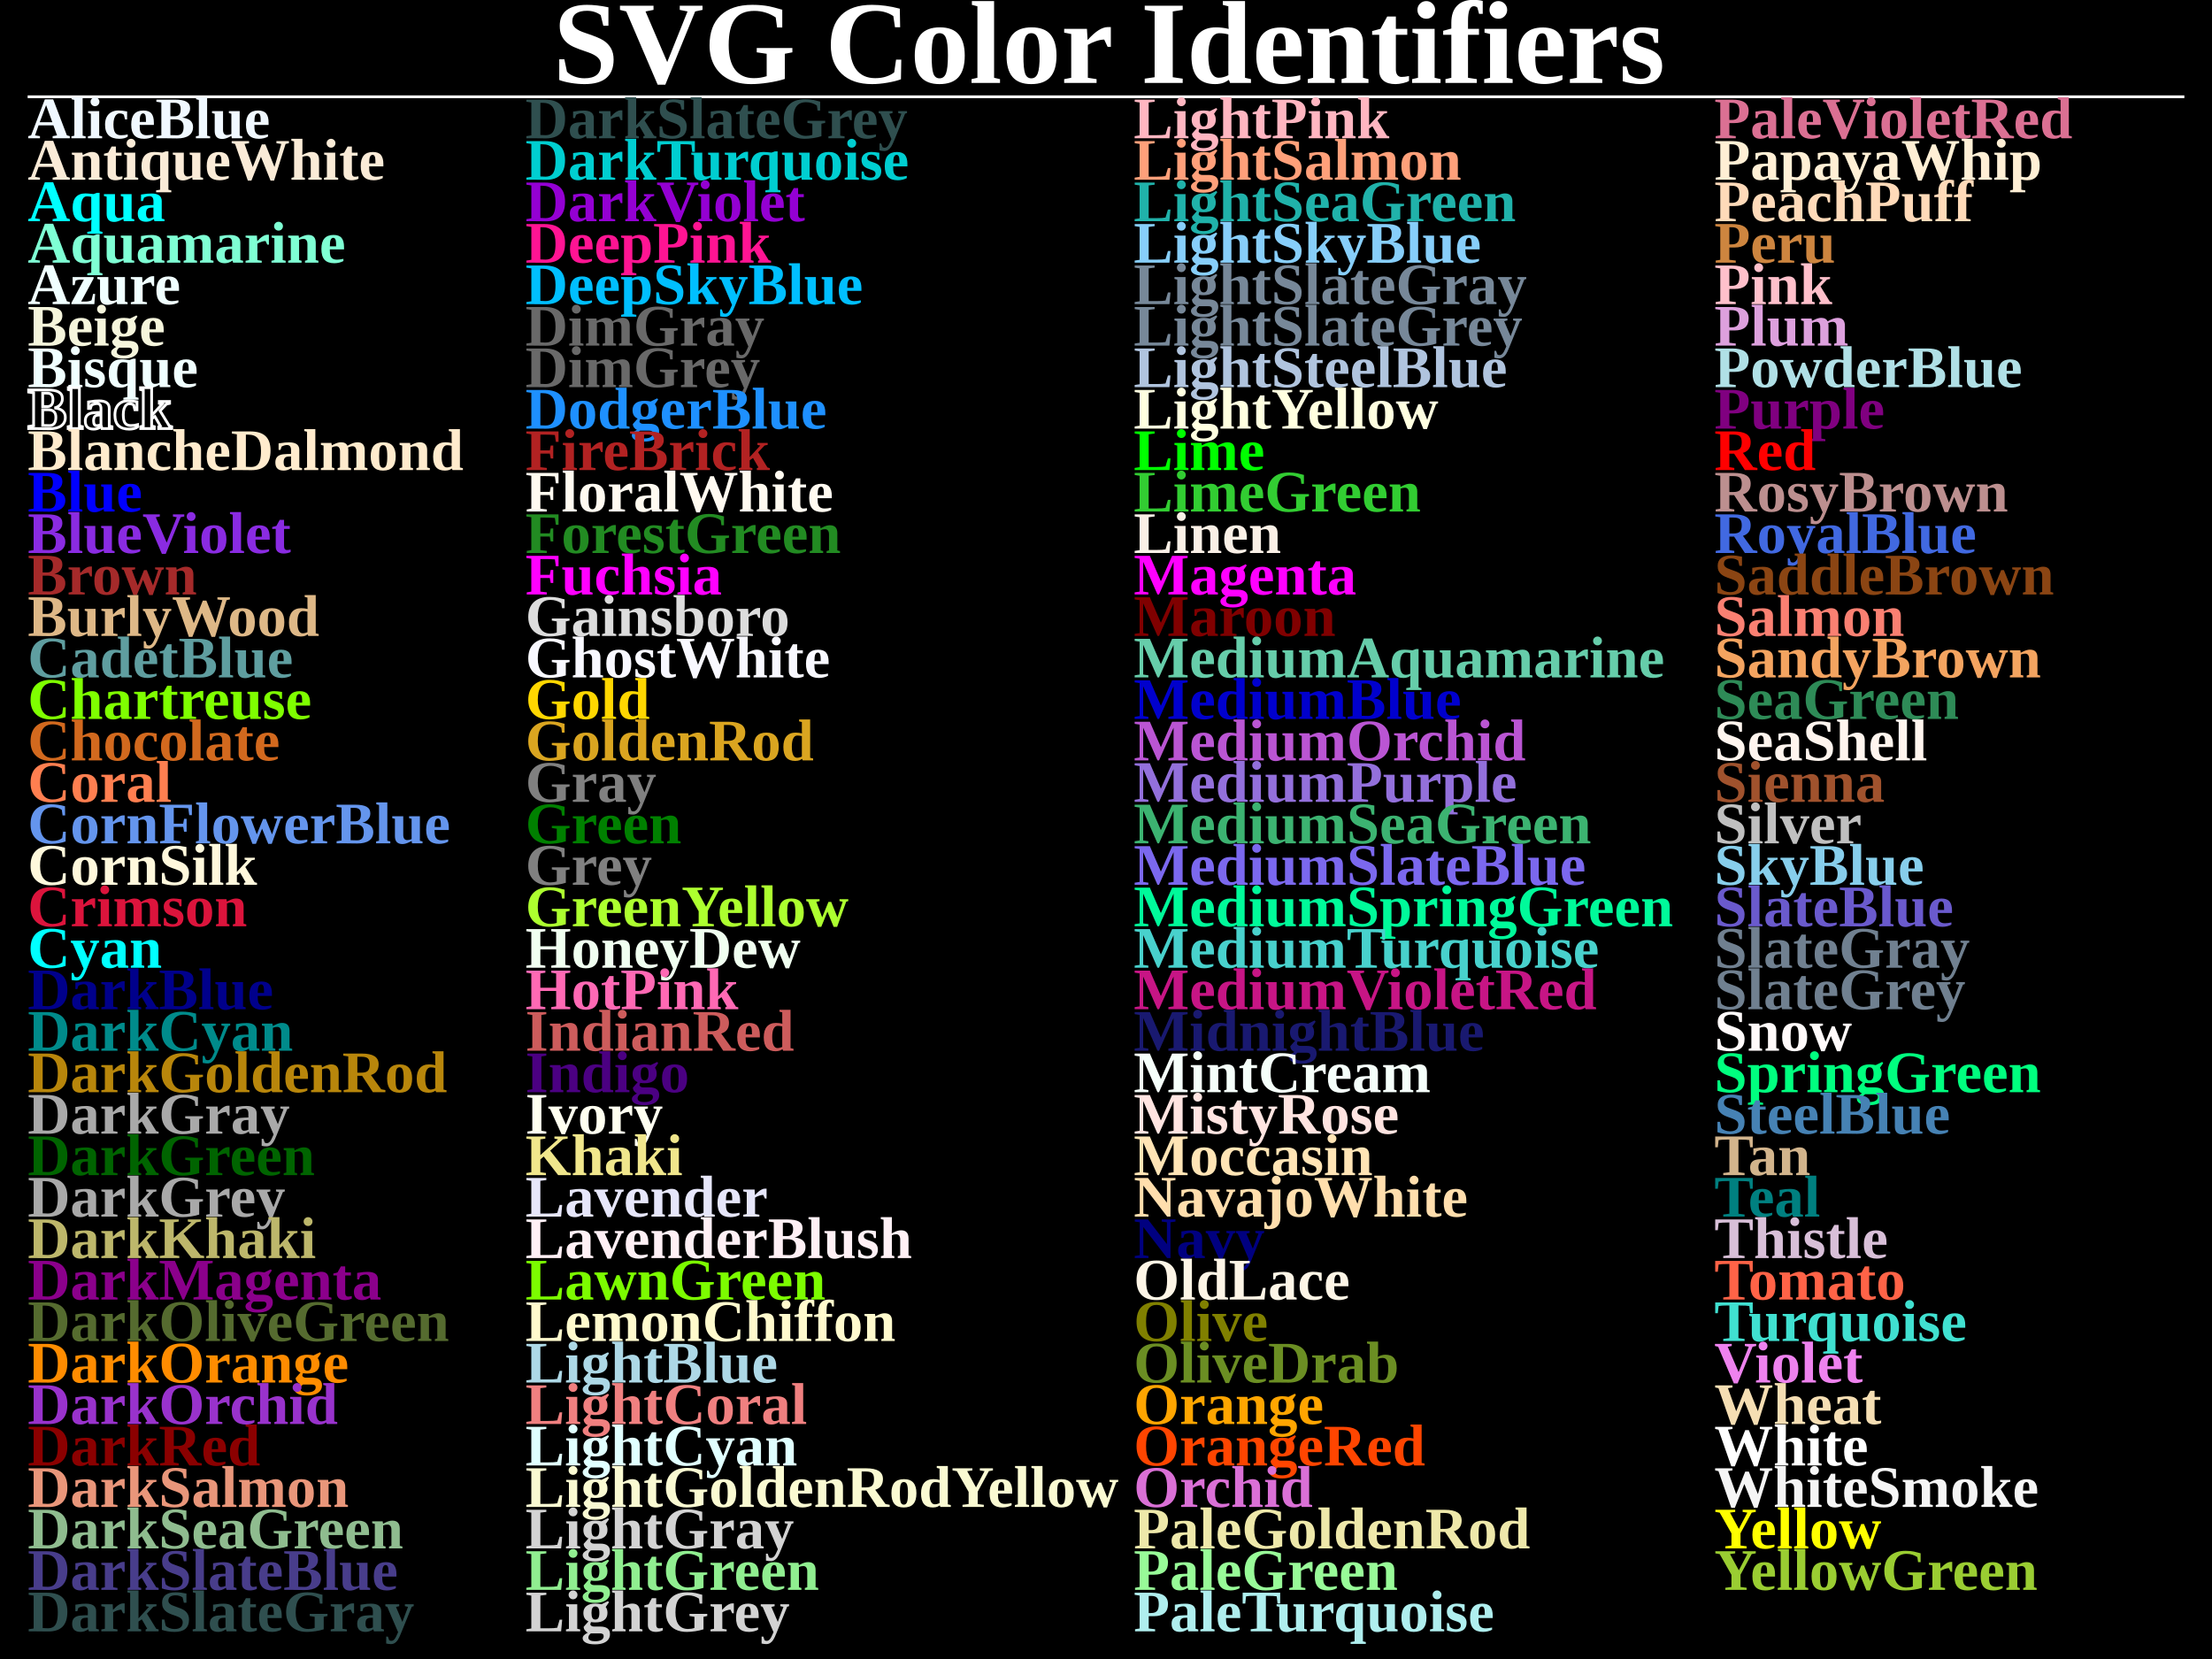
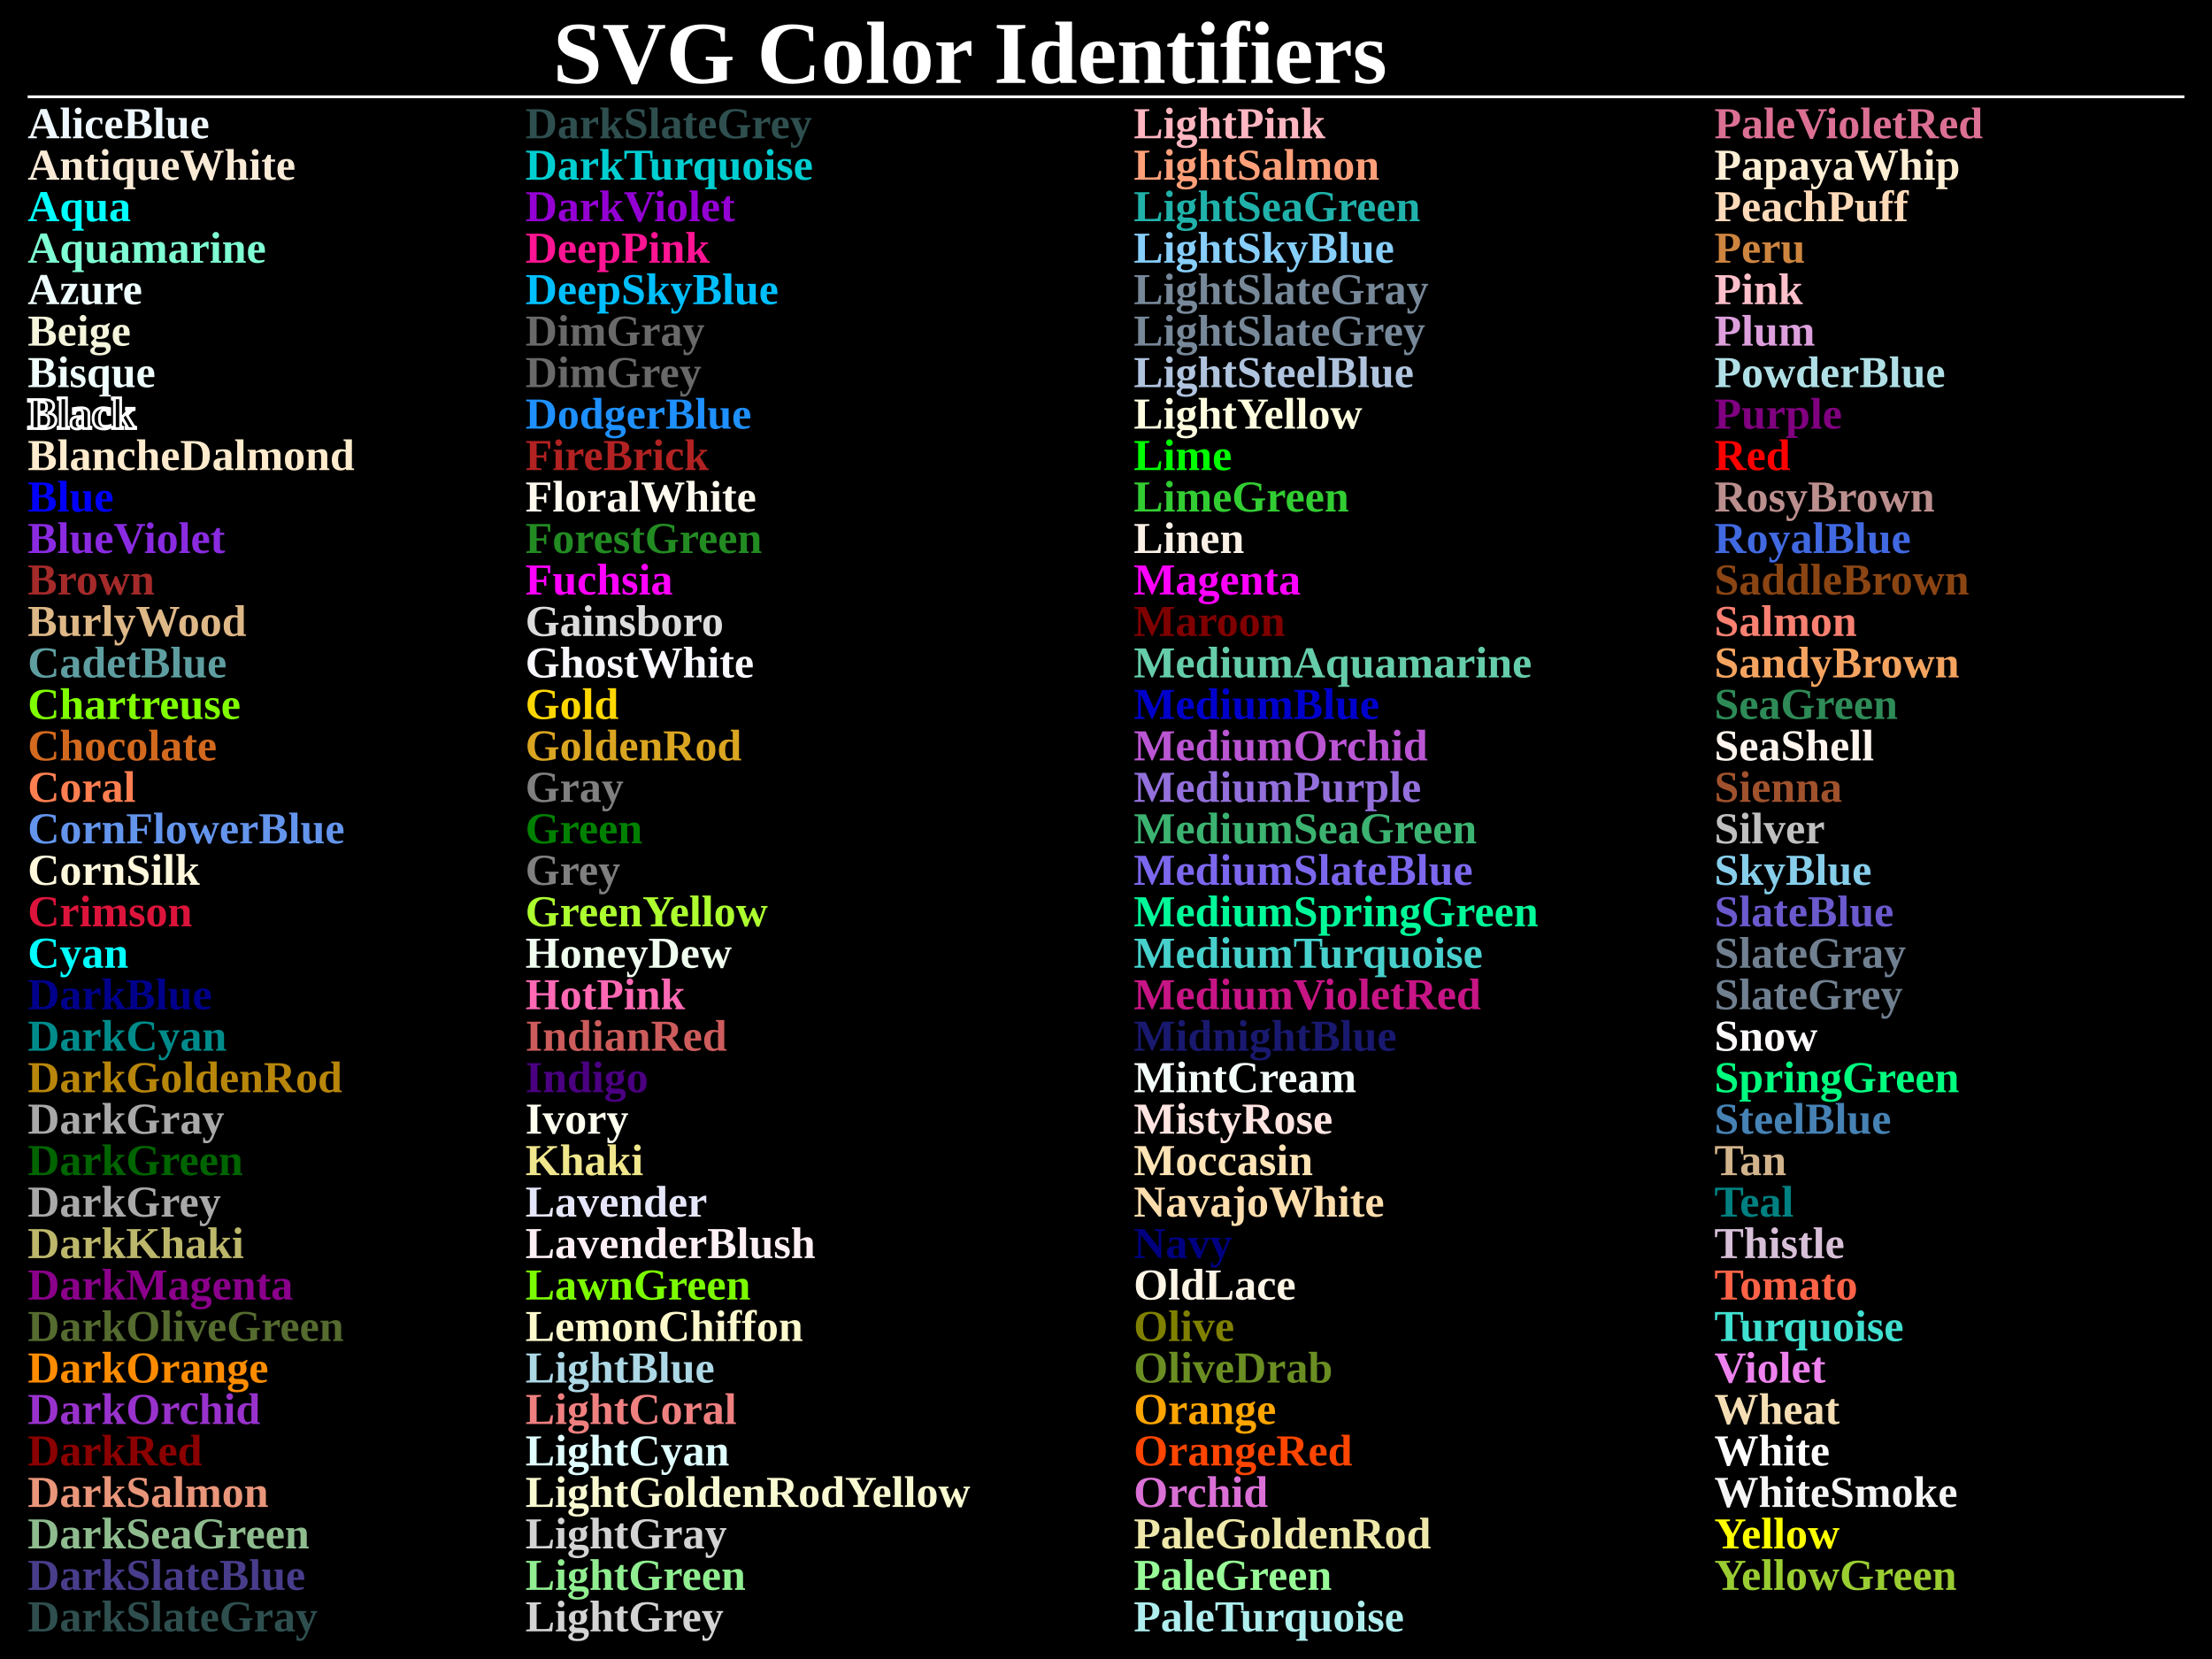
<svg width="800" height="600">
  <style type="text/css">
    text {
-       font-size:   16pt;
+       font-size:   16;
      font-weight: bold
    }
  
  </style>
  <rect width="100%" height="100%" style="fill: black" />
-   <text x="200" y="30" style="font-size: 32pt; fill:white">SVG Color Identifiers</text>
+   <text x="200" y="30" style="font-size: 32; fill:white">SVG Color Identifiers</text>
  <line x1="10" y1="35" x2="790" y2="35" style="stroke: white" />
  <text x="10" y="50" style="fill: AliceBlue">AliceBlue</text>
  <text x="10" y="65" style="fill: AntiqueWhite">AntiqueWhite</text>
  <text x="10" y="80" style="fill: Aqua">Aqua</text>
  <text x="10" y="95" style="fill: Aquamarine">Aquamarine</text>
  <text x="10" y="110" style="fill: Azure">Azure</text>
  <text x="10" y="125" style="fill: Beige">Beige</text>
  <text x="10" y="140" style="fill: Azure">Bisque</text>
  <text x="10" y="155" style="fill: Black; stroke:White">Black</text>
  <text x="10" y="170" style="fill: BlancheDalmond">BlancheDalmond</text>
  <text x="10" y="185" style="fill: Blue">Blue</text>
  <text x="10" y="200" style="fill: BlueViolet">BlueViolet</text>
  <text x="10" y="215" style="fill: Brown">Brown</text>
  <text x="10" y="230" style="fill: BurlyWood">BurlyWood</text>
  <text x="10" y="245" style="fill: CadetBlue">CadetBlue</text>
  <text x="10" y="260" style="fill: Chartreuse">Chartreuse</text>
  <text x="10" y="275" style="fill: Chocolate">Chocolate</text>
  <text x="10" y="290" style="fill: Coral">Coral</text>
  <text x="10" y="305" style="fill: CornFlowerBlue">CornFlowerBlue</text>
  <text x="10" y="320" style="fill: CornSilk">CornSilk</text>
  <text x="10" y="335" style="fill: Crimson">Crimson</text>
  <text x="10" y="350" style="fill: Cyan">Cyan</text>
  <text x="10" y="365" style="fill: DarkBlue">DarkBlue</text>
  <text x="10" y="380" style="fill: DarkCyan">DarkCyan</text>
  <text x="10" y="395" style="fill: DarkGoldenRod">DarkGoldenRod</text>
  <text x="10" y="410" style="fill: DarkGray">DarkGray</text>
  <text x="10" y="425" style="fill: DarkGreen">DarkGreen</text>
  <text x="10" y="440" style="fill: DarkGrey">DarkGrey</text>
  <text x="10" y="455" style="fill: DarkKhaki">DarkKhaki</text>
  <text x="10" y="470" style="fill: DarkMagenta">DarkMagenta</text>
  <text x="10" y="485" style="fill: DarkOliveGreen">DarkOliveGreen</text>
  <text x="10" y="500" style="fill: DarkOrange">DarkOrange</text>
  <text x="10" y="515" style="fill: DarkOrchid">DarkOrchid</text>
  <text x="10" y="530" style="fill: DarkRed">DarkRed</text>
  <text x="10" y="545" style="fill: DarkSalmon">DarkSalmon</text>
  <text x="10" y="560" style="fill: DarkSeaGreen">DarkSeaGreen</text>
  <text x="10" y="575" style="fill: DarkSlateBlue">DarkSlateBlue</text>
  <text x="10" y="590" style="fill: DarkSlateGray">DarkSlateGray</text>
  <text x="190" y="50" style="fill: DarkSlateGrey">DarkSlateGrey</text>
  <text x="190" y="65" style="fill: DarkTurquoise">DarkTurquoise</text>
  <text x="190" y="80" style="fill: DarkViolet">DarkViolet</text>
  <text x="190" y="95" style="fill: DeepPink">DeepPink</text>
  <text x="190" y="110" style="fill: DeepSkyBlue">DeepSkyBlue</text>
  <text x="190" y="125" style="fill: DimGray">DimGray</text>
  <text x="190" y="140" style="fill: DimGrey">DimGrey</text>
  <text x="190" y="155" style="fill: DodgerBlue">DodgerBlue</text>
  <text x="190" y="170" style="fill: FireBrick">FireBrick</text>
  <text x="190" y="185" style="fill: FloralWhite">FloralWhite</text>
  <text x="190" y="200" style="fill: ForestGreen">ForestGreen</text>
  <text x="190" y="215" style="fill: Fuchsia">Fuchsia</text>
  <text x="190" y="230" style="fill: Gainsboro">Gainsboro</text>
  <text x="190" y="245" style="fill: GhostWhite">GhostWhite</text>
  <text x="190" y="260" style="fill: Gold">Gold</text>
  <text x="190" y="275" style="fill: GoldenRod">GoldenRod</text>
  <text x="190" y="290" style="fill: Gray">Gray</text>
  <text x="190" y="305" style="fill: Green">Green</text>
  <text x="190" y="320" style="fill: Grey">Grey</text>
  <text x="190" y="335" style="fill: GreenYellow">GreenYellow</text>
  <text x="190" y="350" style="fill: HoneyDew">HoneyDew</text>
  <text x="190" y="365" style="fill: HotPink">HotPink</text>
  <text x="190" y="380" style="fill: IndianRed">IndianRed</text>
  <text x="190" y="395" style="fill: Indigo">Indigo</text>
  <text x="190" y="410" style="fill: Ivory">Ivory</text>
  <text x="190" y="425" style="fill: Khaki">Khaki</text>
  <text x="190" y="440" style="fill: Lavender">Lavender</text>
  <text x="190" y="455" style="fill: LavenderBlush">LavenderBlush</text>
  <text x="190" y="470" style="fill: LawnGreen">LawnGreen</text>
  <text x="190" y="485" style="fill: LemonChiffon">LemonChiffon</text>
  <text x="190" y="500" style="fill: LightBlue">LightBlue</text>
  <text x="190" y="515" style="fill: LightCoral">LightCoral</text>
  <text x="190" y="530" style="fill: LightCyan">LightCyan</text>
  <text x="190" y="545" style="fill: LightGoldenRodYellow">LightGoldenRodYellow</text>
  <text x="190" y="560" style="fill: LightGray">LightGray</text>
  <text x="190" y="575" style="fill: LightGreen">LightGreen</text>
  <text x="190" y="590" style="fill: LightGrey">LightGrey</text>
  <text x="410" y="50" style="fill: LightPink">LightPink</text>
  <text x="410" y="65" style="fill: LightSalmon">LightSalmon</text>
  <text x="410" y="80" style="fill: LightSeaGreen">LightSeaGreen</text>
  <text x="410" y="95" style="fill: LightSkyBlue">LightSkyBlue</text>
  <text x="410" y="110" style="fill: LightSlateGray">LightSlateGray</text>
  <text x="410" y="125" style="fill: LightSlateGrey">LightSlateGrey</text>
  <text x="410" y="140" style="fill: LightSteelBlue">LightSteelBlue</text>
  <text x="410" y="155" style="fill: LightYellow">LightYellow</text>
  <text x="410" y="170" style="fill: Lime">Lime</text>
  <text x="410" y="185" style="fill: LimeGreen">LimeGreen</text>
  <text x="410" y="200" style="fill: Linen">Linen</text>
  <text x="410" y="215" style="fill: Magenta">Magenta</text>
  <text x="410" y="230" style="fill: Maroon">Maroon</text>
  <text x="410" y="245" style="fill: MediumAquamarine">MediumAquamarine</text>
  <text x="410" y="260" style="fill: MediumBlue">MediumBlue</text>
  <text x="410" y="275" style="fill: MediumOrchid">MediumOrchid</text>
  <text x="410" y="290" style="fill: MediumPurple">MediumPurple</text>
  <text x="410" y="305" style="fill: MediumSeaGreen">MediumSeaGreen</text>
  <text x="410" y="320" style="fill: MediumSlateBlue">MediumSlateBlue</text>
  <text x="410" y="335" style="fill: MediumSpringGreen">MediumSpringGreen</text>
  <text x="410" y="350" style="fill: MediumTurquoise">MediumTurquoise</text>
  <text x="410" y="365" style="fill: MediumVioletRed">MediumVioletRed</text>
  <text x="410" y="380" style="fill: MidnightBlue">MidnightBlue</text>
  <text x="410" y="395" style="fill: MintCream">MintCream</text>
  <text x="410" y="410" style="fill: MistyRose">MistyRose</text>
  <text x="410" y="425" style="fill: Moccasin">Moccasin</text>
  <text x="410" y="440" style="fill: NavajoWhite">NavajoWhite</text>
  <text x="410" y="455" style="fill: Navy">Navy</text>
  <text x="410" y="470" style="fill: OldLace">OldLace</text>
  <text x="410" y="485" style="fill: Olive">Olive</text>
  <text x="410" y="500" style="fill: OliveDrab">OliveDrab</text>
  <text x="410" y="515" style="fill: Orange">Orange</text>
  <text x="410" y="530" style="fill: OrangeRed">OrangeRed</text>
  <text x="410" y="545" style="fill: Orchid">Orchid</text>
  <text x="410" y="560" style="fill: PaleGoldenRod">PaleGoldenRod</text>
  <text x="410" y="575" style="fill: PaleGreen">PaleGreen</text>
  <text x="410" y="590" style="fill: PaleTurquoise">PaleTurquoise</text>
  <text x="620" y="50" style="fill: PaleVioletRed">PaleVioletRed</text>
  <text x="620" y="65" style="fill: PapayaWhip">PapayaWhip</text>
  <text x="620" y="80" style="fill: PeachPuff">PeachPuff</text>
  <text x="620" y="95" style="fill: Peru">Peru</text>
  <text x="620" y="110" style="fill: Pink">Pink</text>
  <text x="620" y="125" style="fill: Plum">Plum</text>
  <text x="620" y="140" style="fill: PowderBlue">PowderBlue</text>
  <text x="620" y="155" style="fill: Purple">Purple</text>
  <text x="620" y="170" style="fill: Red">Red</text>
  <text x="620" y="185" style="fill: RosyBrown">RosyBrown</text>
  <text x="620" y="200" style="fill: RoyalBlue">RoyalBlue</text>
  <text x="620" y="215" style="fill: SaddleBrown">SaddleBrown</text>
  <text x="620" y="230" style="fill: Salmon">Salmon</text>
  <text x="620" y="245" style="fill: SandyBrown">SandyBrown</text>
  <text x="620" y="260" style="fill: SeaGreen">SeaGreen</text>
  <text x="620" y="275" style="fill: SeaShell">SeaShell</text>
  <text x="620" y="290" style="fill: Sienna">Sienna</text>
  <text x="620" y="305" style="fill: Silver">Silver</text>
  <text x="620" y="320" style="fill: SkyBlue">SkyBlue</text>
  <text x="620" y="335" style="fill: SlateBlue">SlateBlue</text>
  <text x="620" y="350" style="fill: SlateGray">SlateGray</text>
  <text x="620" y="365" style="fill: SlateGrey">SlateGrey</text>
  <text x="620" y="380" style="fill: Snow">Snow</text>
  <text x="620" y="395" style="fill: SpringGreen">SpringGreen</text>
  <text x="620" y="410" style="fill: SteelBlue">SteelBlue</text>
  <text x="620" y="425" style="fill: Tan">Tan</text>
  <text x="620" y="440" style="fill: Teal">Teal</text>
  <text x="620" y="455" style="fill: Thistle">Thistle</text>
  <text x="620" y="470" style="fill: Tomato">Tomato</text>
  <text x="620" y="485" style="fill: Turquoise">Turquoise</text>
  <text x="620" y="500" style="fill: Violet">Violet</text>
  <text x="620" y="515" style="fill: Wheat">Wheat</text>
  <text x="620" y="530" style="fill: White">White</text>
  <text x="620" y="545" style="fill: WhiteSmoke">WhiteSmoke</text>
  <text x="620" y="560" style="fill: Yellow">Yellow</text>
  <text x="620" y="575" style="fill: YellowGreen">YellowGreen</text>
</svg>
